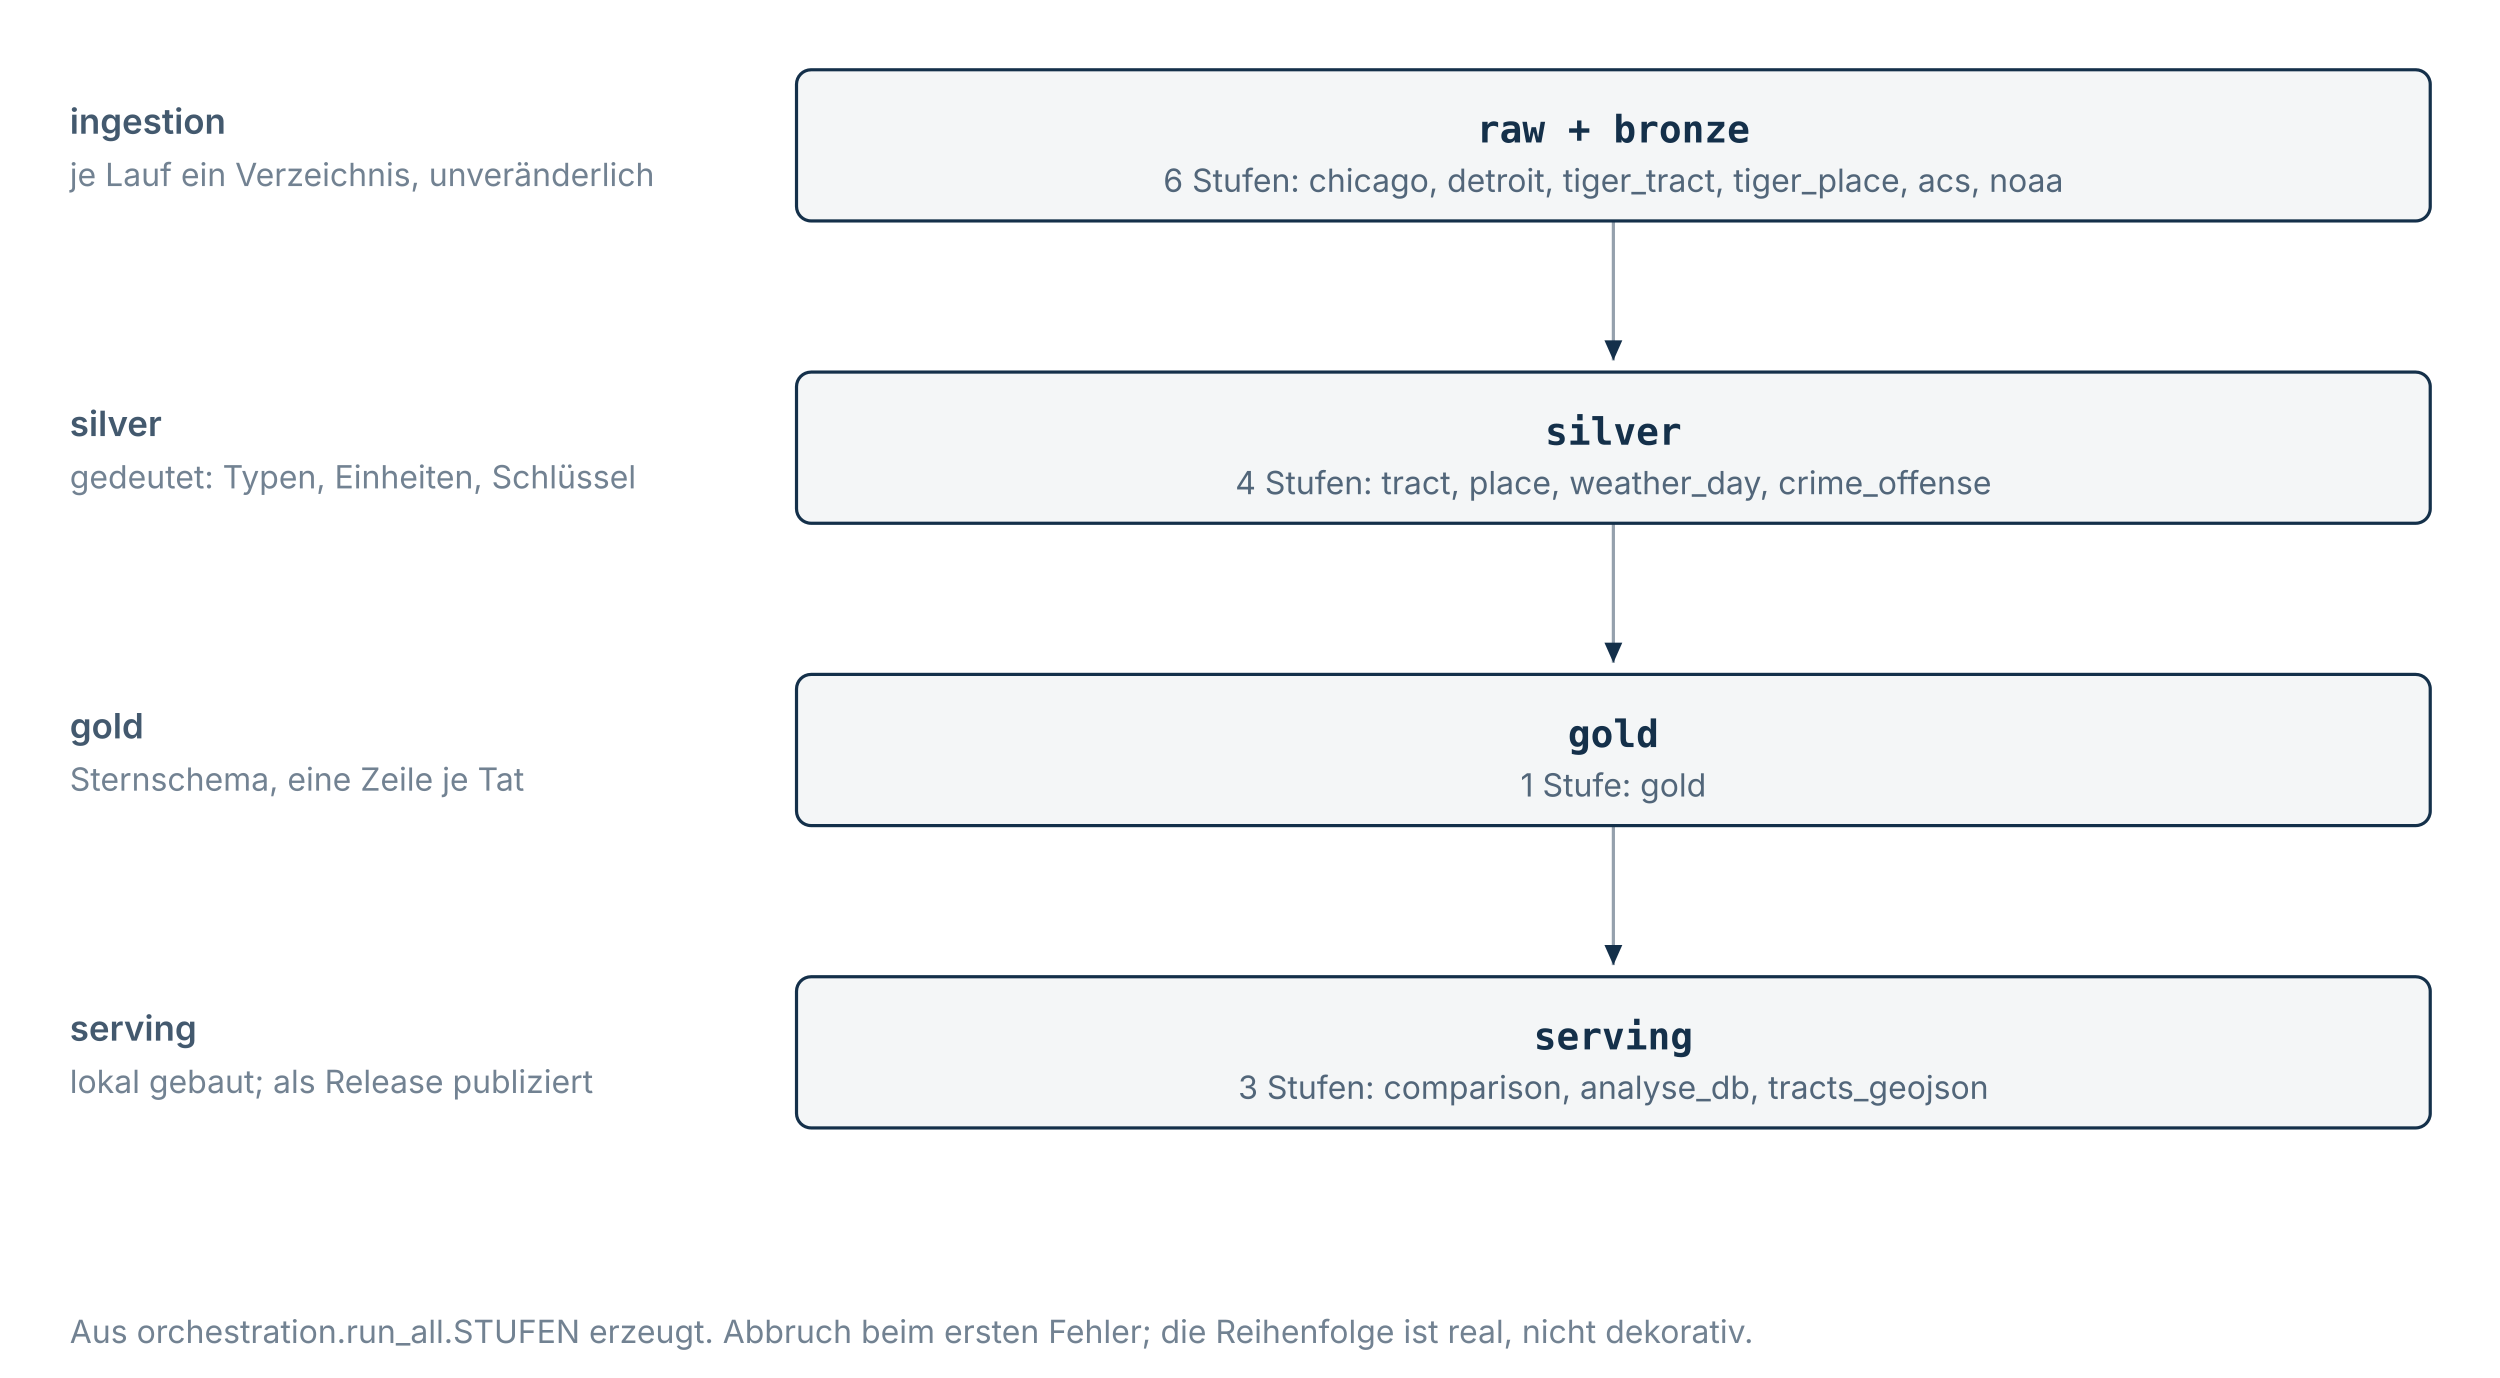
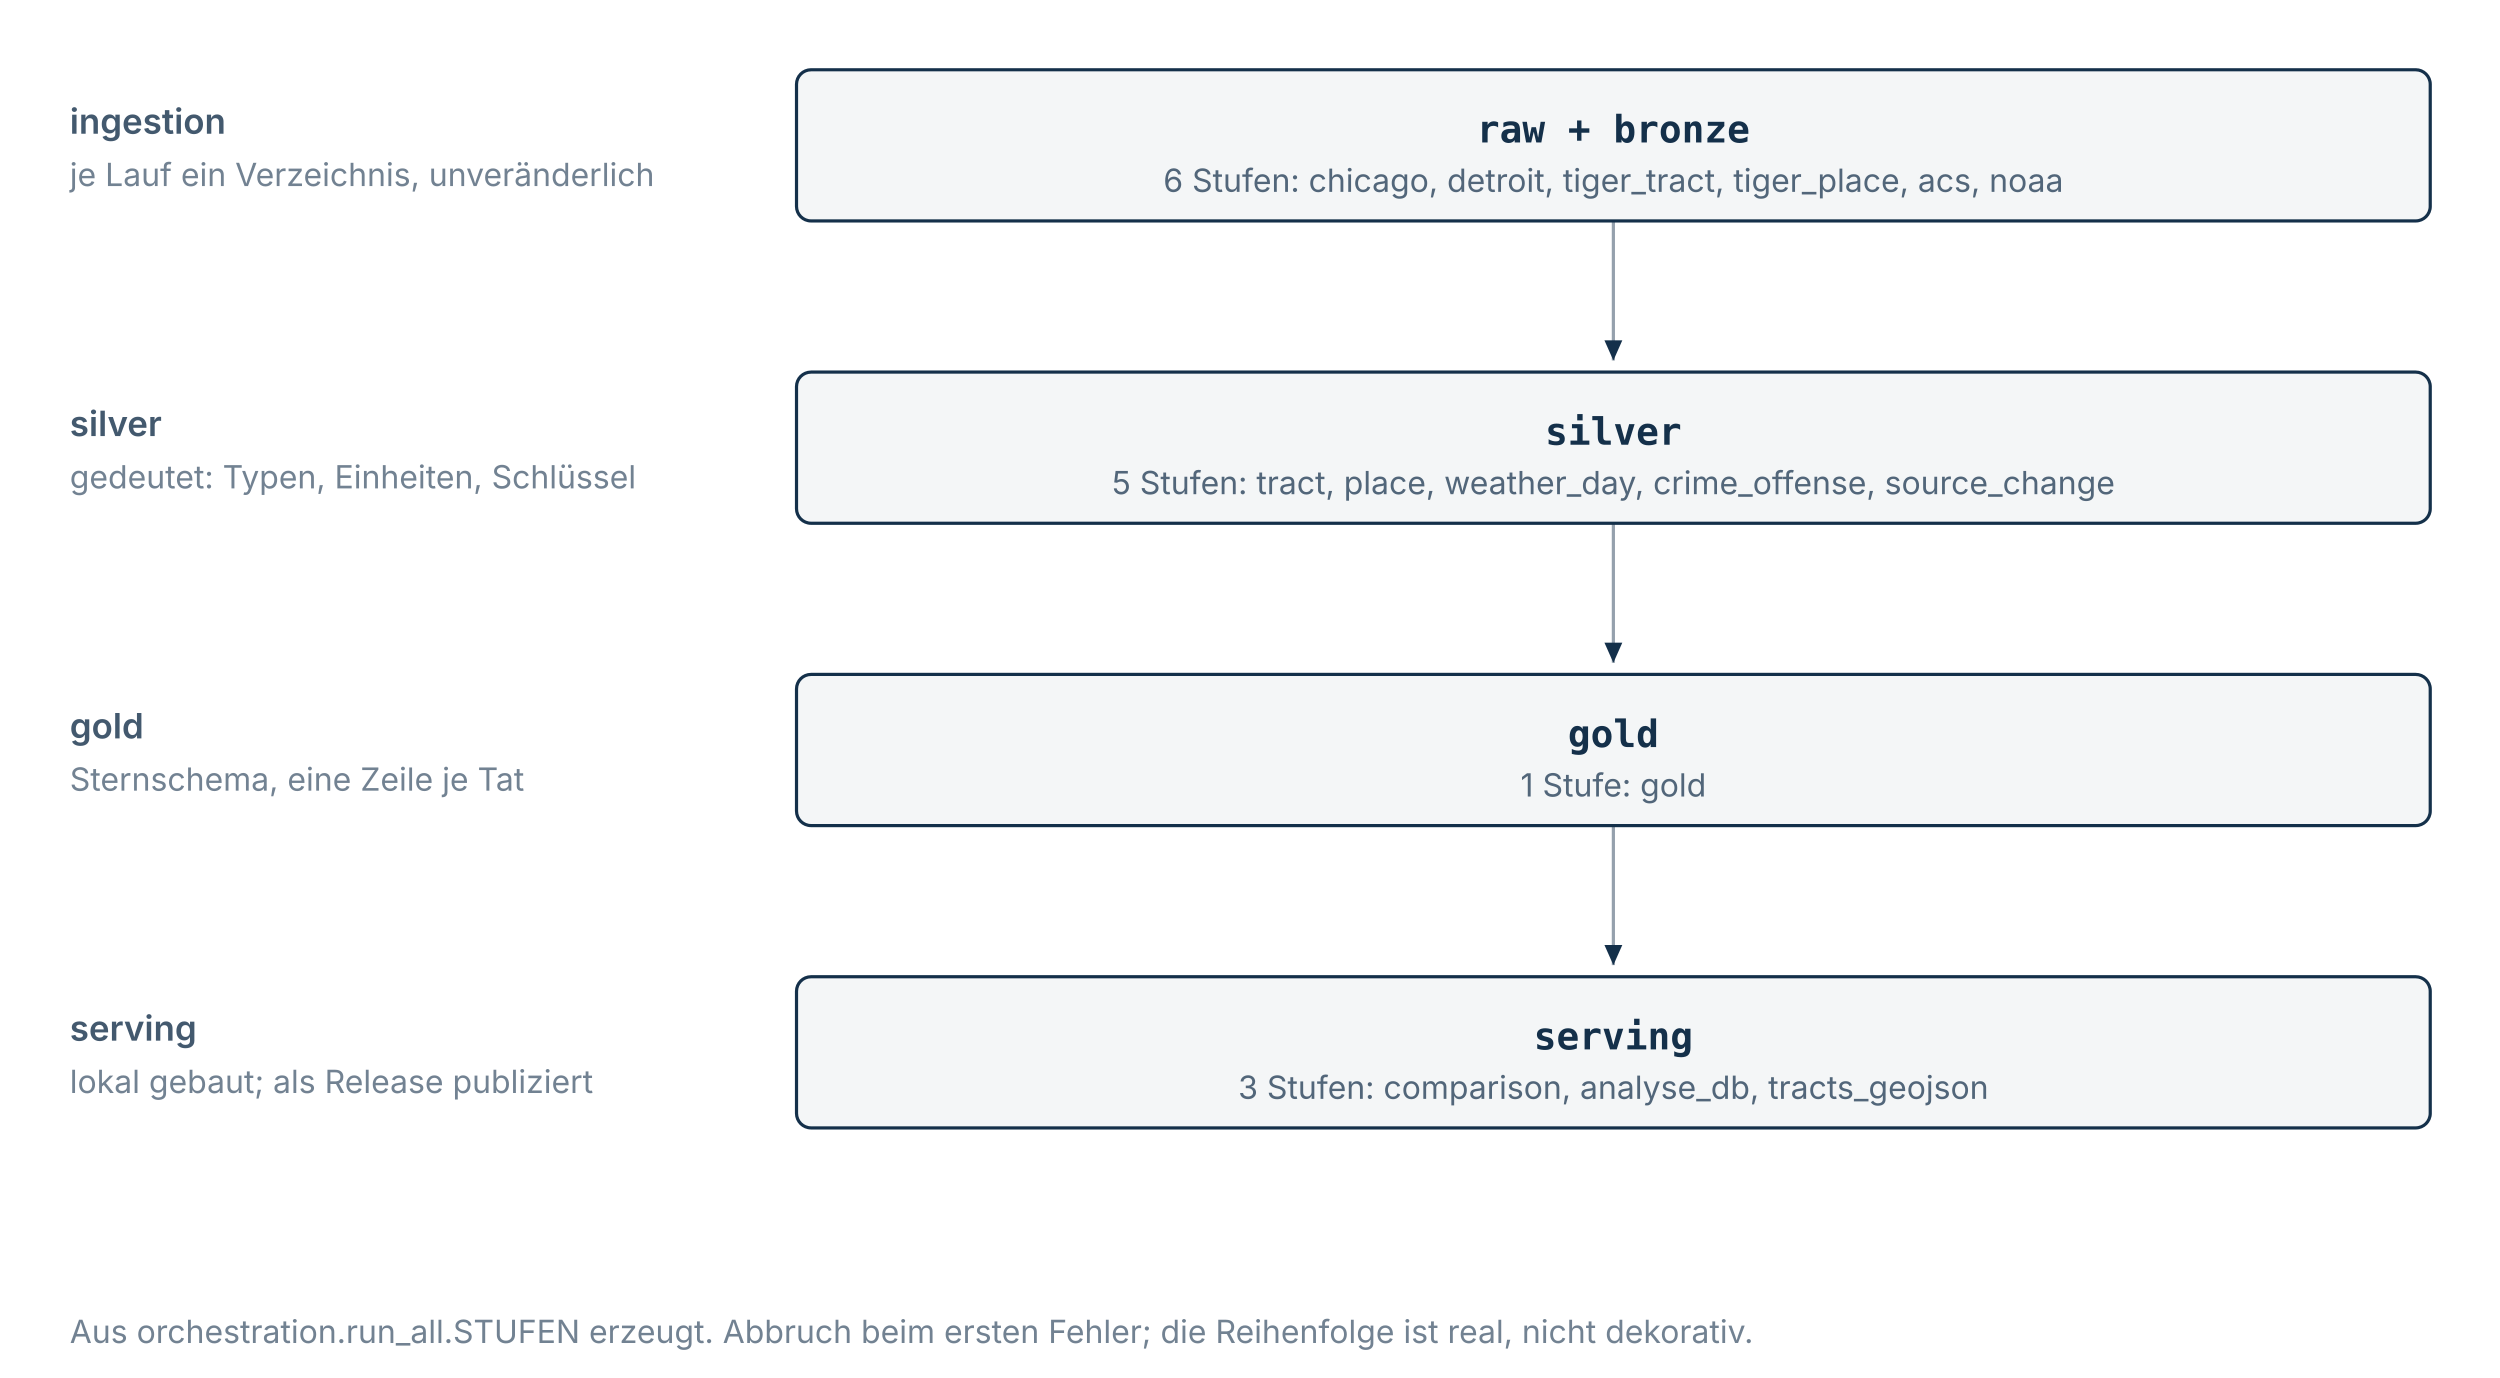
- <svg xmlns="http://www.w3.org/2000/svg" viewBox="0 0 860 474" role="img" width="100%" height="auto" aria-label="Der Datenfluss in vier Gruppen mit 14 Stufen: Ingestion schreibt raw und bronze, silver deutet, gold baut das Sternschema, serving stellt bereit - und ein gruener Lauf wird zum Release.">
+ <svg xmlns="http://www.w3.org/2000/svg" viewBox="0 0 860 474" role="img" width="100%" height="auto" aria-label="Der Datenfluss in vier Gruppen mit 15 Stufen: Ingestion schreibt raw und bronze, silver deutet, gold baut das Sternschema, serving stellt bereit - und ein gruener Lauf wird zum Release.">
  <style>
  svg { color: #14304a; }
  .signal { fill: #c2410c; }
  .signal-strich { stroke: #c2410c; }
  @media (prefers-color-scheme: dark) {
    svg { color: #dde5ee; }
    .signal { fill: #dda05c; }
    .signal-strich { stroke: #dda05c; }
  }
</style>
  <defs>
    <marker id="pfeil" viewBox="0 0 10 10" refX="9" refY="5" markerWidth="7" markerHeight="7" orient="auto-start-reverse">
      <path d="M 0 1 L 9 5 L 0 9 z" fill="currentColor" />
    </marker>
  </defs>
  <g>
    <rect x="274" y="24" width="562" height="52" rx="5" fill="currentColor" fill-opacity="0.045" stroke="currentColor" stroke-width="1.1" />
    <text x="555" y="49" text-anchor="middle" font-family="ui-monospace,SFMono-Regular,Menlo,monospace" font-size="13" font-weight="600" fill="currentColor">raw + bronze</text>
    <text x="555" y="66" text-anchor="middle" font-family="ui-sans-serif,system-ui,-apple-system,sans-serif" font-size="11" fill="currentColor" fill-opacity="0.72">6 Stufen: chicago, detroit, tiger_tract, tiger_place, acs, noaa</text>
  </g>
  <text x="24" y="46" font-family="ui-sans-serif,system-ui,-apple-system,sans-serif" font-size="12" font-weight="600" fill="currentColor" fill-opacity="0.8">ingestion</text>
  <text x="24" y="64" font-family="ui-sans-serif,system-ui,-apple-system,sans-serif" font-size="11" font-weight="400" fill="currentColor" fill-opacity="0.6">je Lauf ein Verzeichnis, unveränderlich</text>
  <g>
    <rect x="274" y="128" width="562" height="52" rx="5" fill="currentColor" fill-opacity="0.045" stroke="currentColor" stroke-width="1.1" />
    <text x="555" y="153" text-anchor="middle" font-family="ui-monospace,SFMono-Regular,Menlo,monospace" font-size="13" font-weight="600" fill="currentColor">silver</text>
-     <text x="555" y="170" text-anchor="middle" font-family="ui-sans-serif,system-ui,-apple-system,sans-serif" font-size="11" fill="currentColor" fill-opacity="0.72">4 Stufen: tract, place, weather_day, crime_offense</text>
+     <text x="555" y="170" text-anchor="middle" font-family="ui-sans-serif,system-ui,-apple-system,sans-serif" font-size="11" fill="currentColor" fill-opacity="0.72">5 Stufen: tract, place, weather_day, crime_offense, source_change</text>
  </g>
  <text x="24" y="150" font-family="ui-sans-serif,system-ui,-apple-system,sans-serif" font-size="12" font-weight="600" fill="currentColor" fill-opacity="0.8">silver</text>
  <text x="24" y="168" font-family="ui-sans-serif,system-ui,-apple-system,sans-serif" font-size="11" font-weight="400" fill="currentColor" fill-opacity="0.6">gedeutet: Typen, Einheiten, Schlüssel</text>
  <line x1="555" y1="76" x2="555" y2="124" stroke="currentColor" stroke-opacity="0.45" stroke-width="1.1" marker-end="url(#pfeil)" />
  <g>
    <rect x="274" y="232" width="562" height="52" rx="5" fill="currentColor" fill-opacity="0.045" stroke="currentColor" stroke-width="1.1" />
    <text x="555" y="257" text-anchor="middle" font-family="ui-monospace,SFMono-Regular,Menlo,monospace" font-size="13" font-weight="600" fill="currentColor">gold</text>
    <text x="555" y="274" text-anchor="middle" font-family="ui-sans-serif,system-ui,-apple-system,sans-serif" font-size="11" fill="currentColor" fill-opacity="0.72">1 Stufe: gold</text>
  </g>
  <text x="24" y="254" font-family="ui-sans-serif,system-ui,-apple-system,sans-serif" font-size="12" font-weight="600" fill="currentColor" fill-opacity="0.8">gold</text>
  <text x="24" y="272" font-family="ui-sans-serif,system-ui,-apple-system,sans-serif" font-size="11" font-weight="400" fill="currentColor" fill-opacity="0.6">Sternschema, eine Zeile je Tat</text>
  <line x1="555" y1="180" x2="555" y2="228" stroke="currentColor" stroke-opacity="0.45" stroke-width="1.1" marker-end="url(#pfeil)" />
  <g>
    <rect x="274" y="336" width="562" height="52" rx="5" fill="currentColor" fill-opacity="0.045" stroke="currentColor" stroke-width="1.1" />
    <text x="555" y="361" text-anchor="middle" font-family="ui-monospace,SFMono-Regular,Menlo,monospace" font-size="13" font-weight="600" fill="currentColor">serving</text>
    <text x="555" y="378" text-anchor="middle" font-family="ui-sans-serif,system-ui,-apple-system,sans-serif" font-size="11" fill="currentColor" fill-opacity="0.72">3 Stufen: comparison, analyse_db, tracts_geojson</text>
  </g>
  <text x="24" y="358" font-family="ui-sans-serif,system-ui,-apple-system,sans-serif" font-size="12" font-weight="600" fill="currentColor" fill-opacity="0.8">serving</text>
  <text x="24" y="376" font-family="ui-sans-serif,system-ui,-apple-system,sans-serif" font-size="11" font-weight="400" fill="currentColor" fill-opacity="0.6">lokal gebaut; als Release publiziert</text>
  <line x1="555" y1="284" x2="555" y2="332" stroke="currentColor" stroke-opacity="0.45" stroke-width="1.1" marker-end="url(#pfeil)" />
  <text x="24" y="462" font-family="ui-sans-serif,system-ui,-apple-system,sans-serif" font-size="11" font-weight="400" fill="currentColor" fill-opacity="0.6">Aus orchestration.run_all.STUFEN erzeugt. Abbruch beim ersten Fehler; die Reihenfolge ist real, nicht dekorativ.</text>
</svg>
